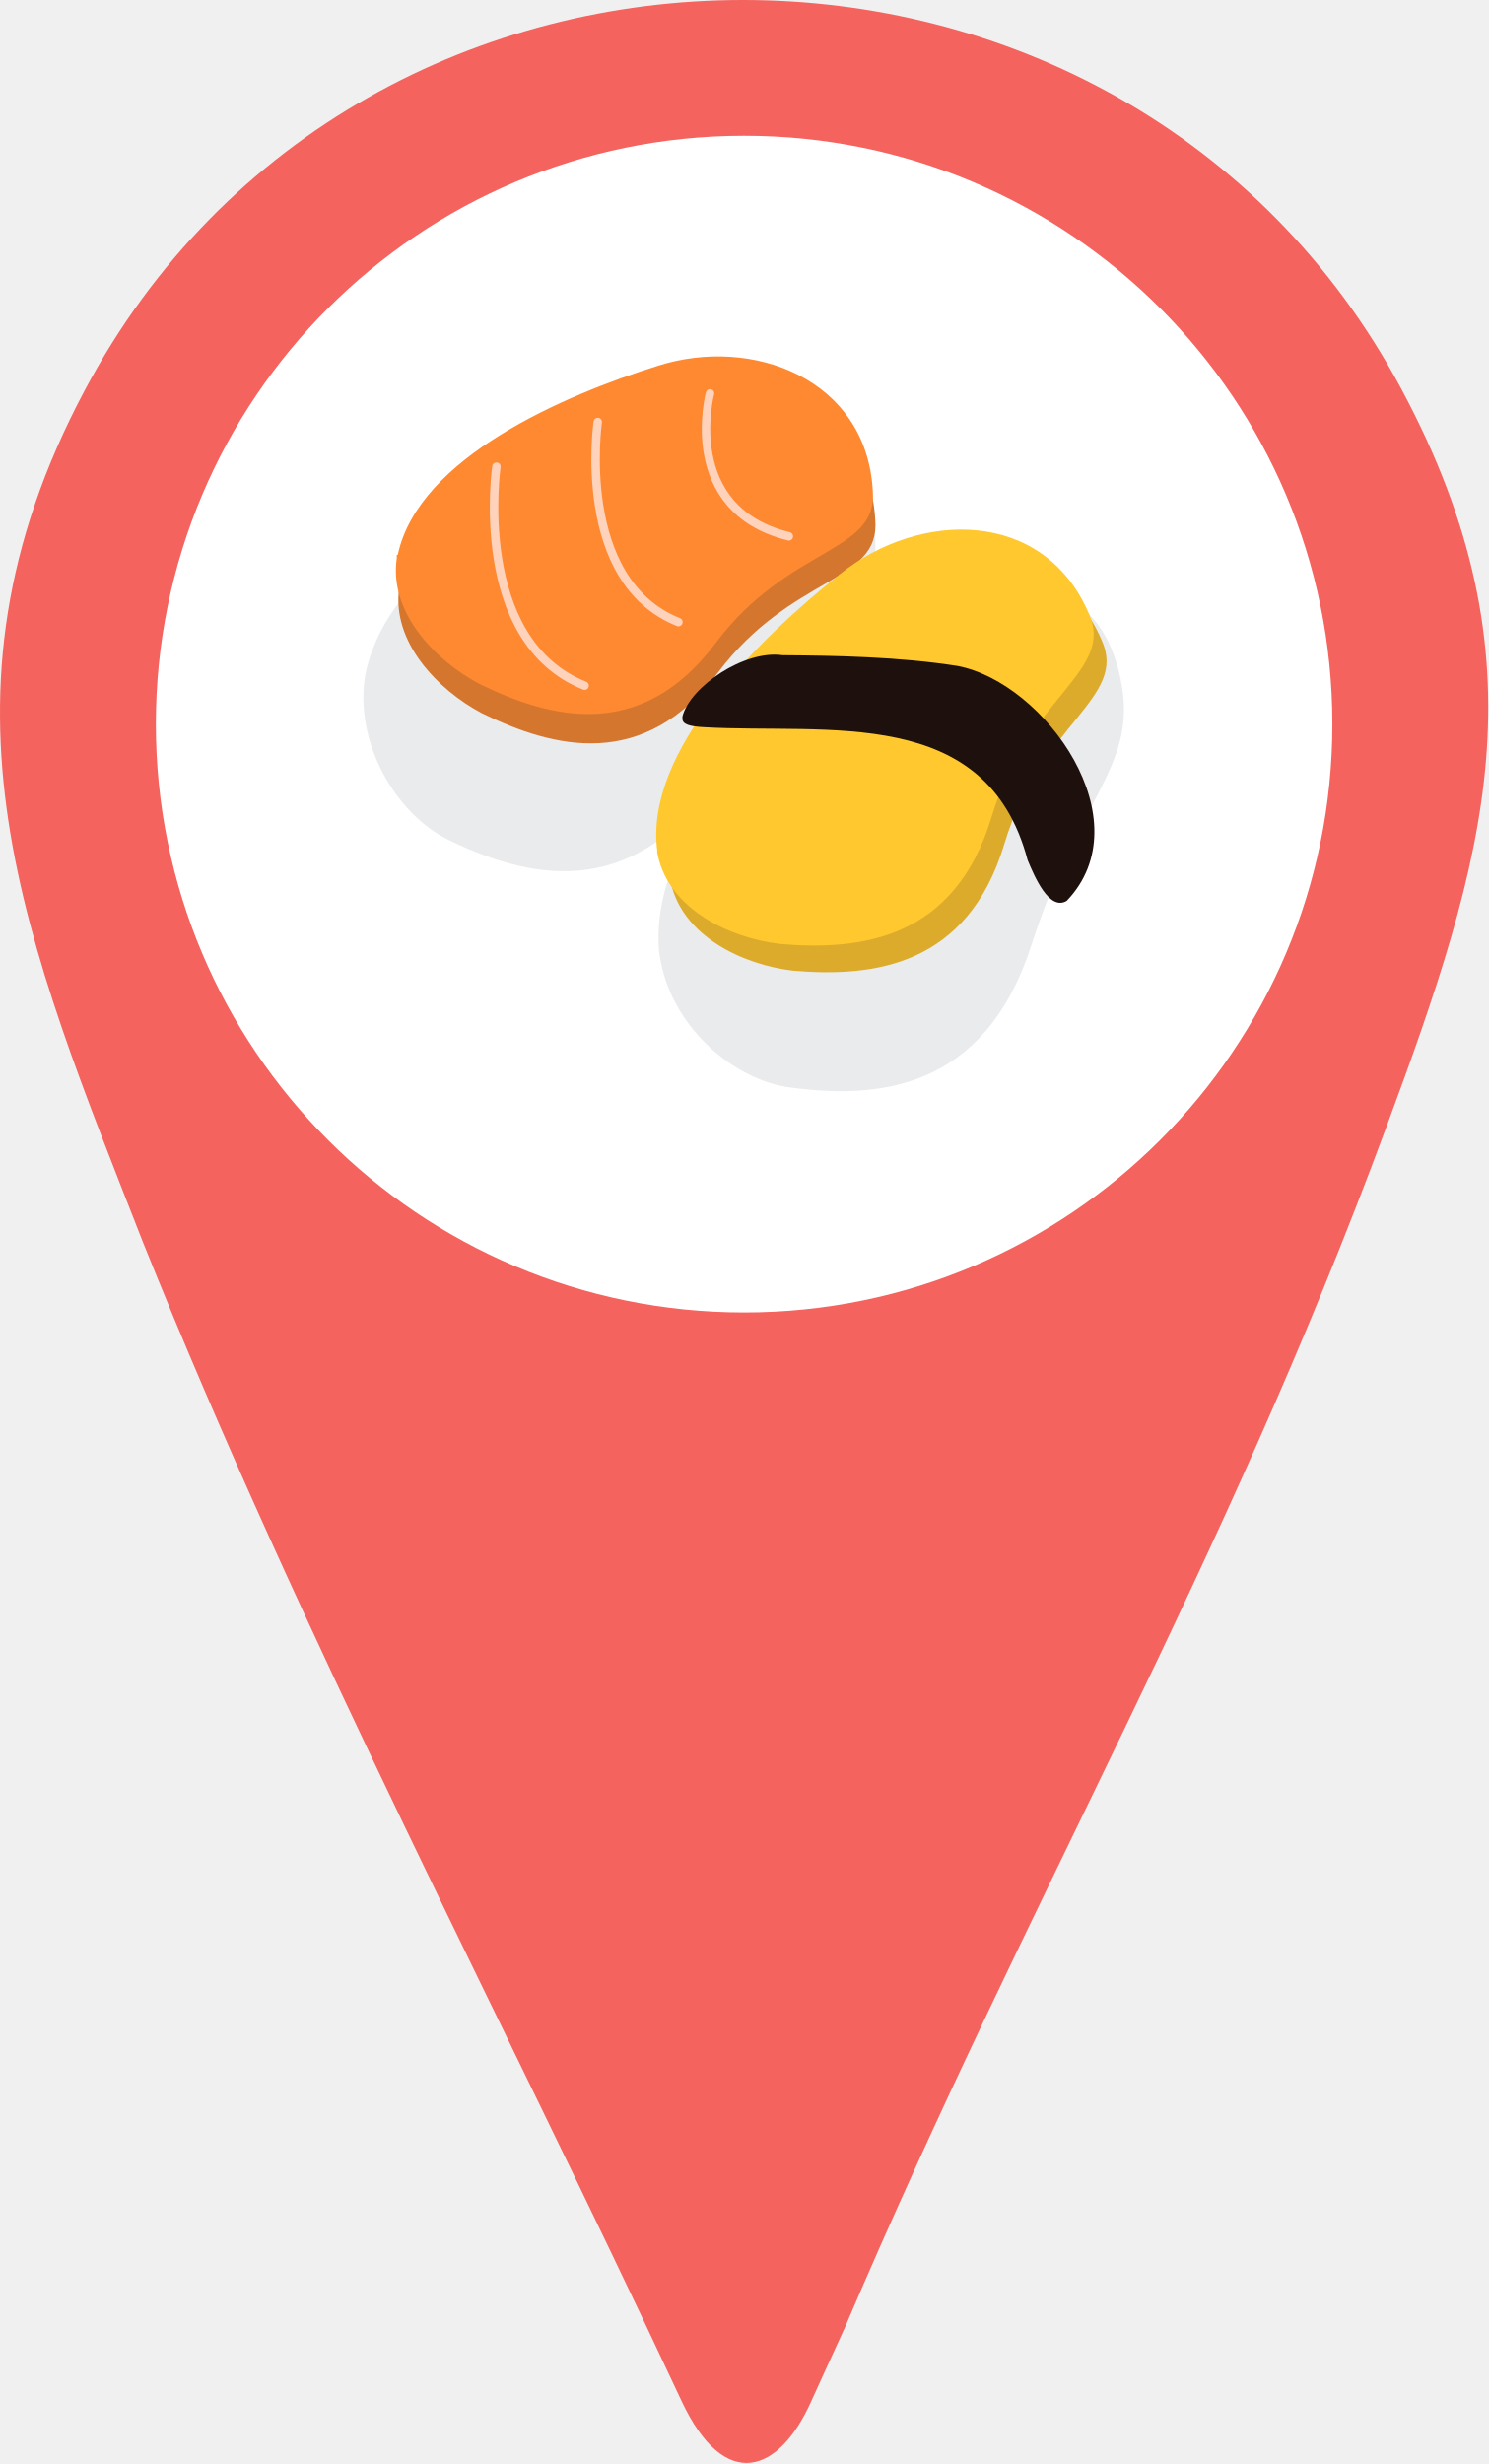
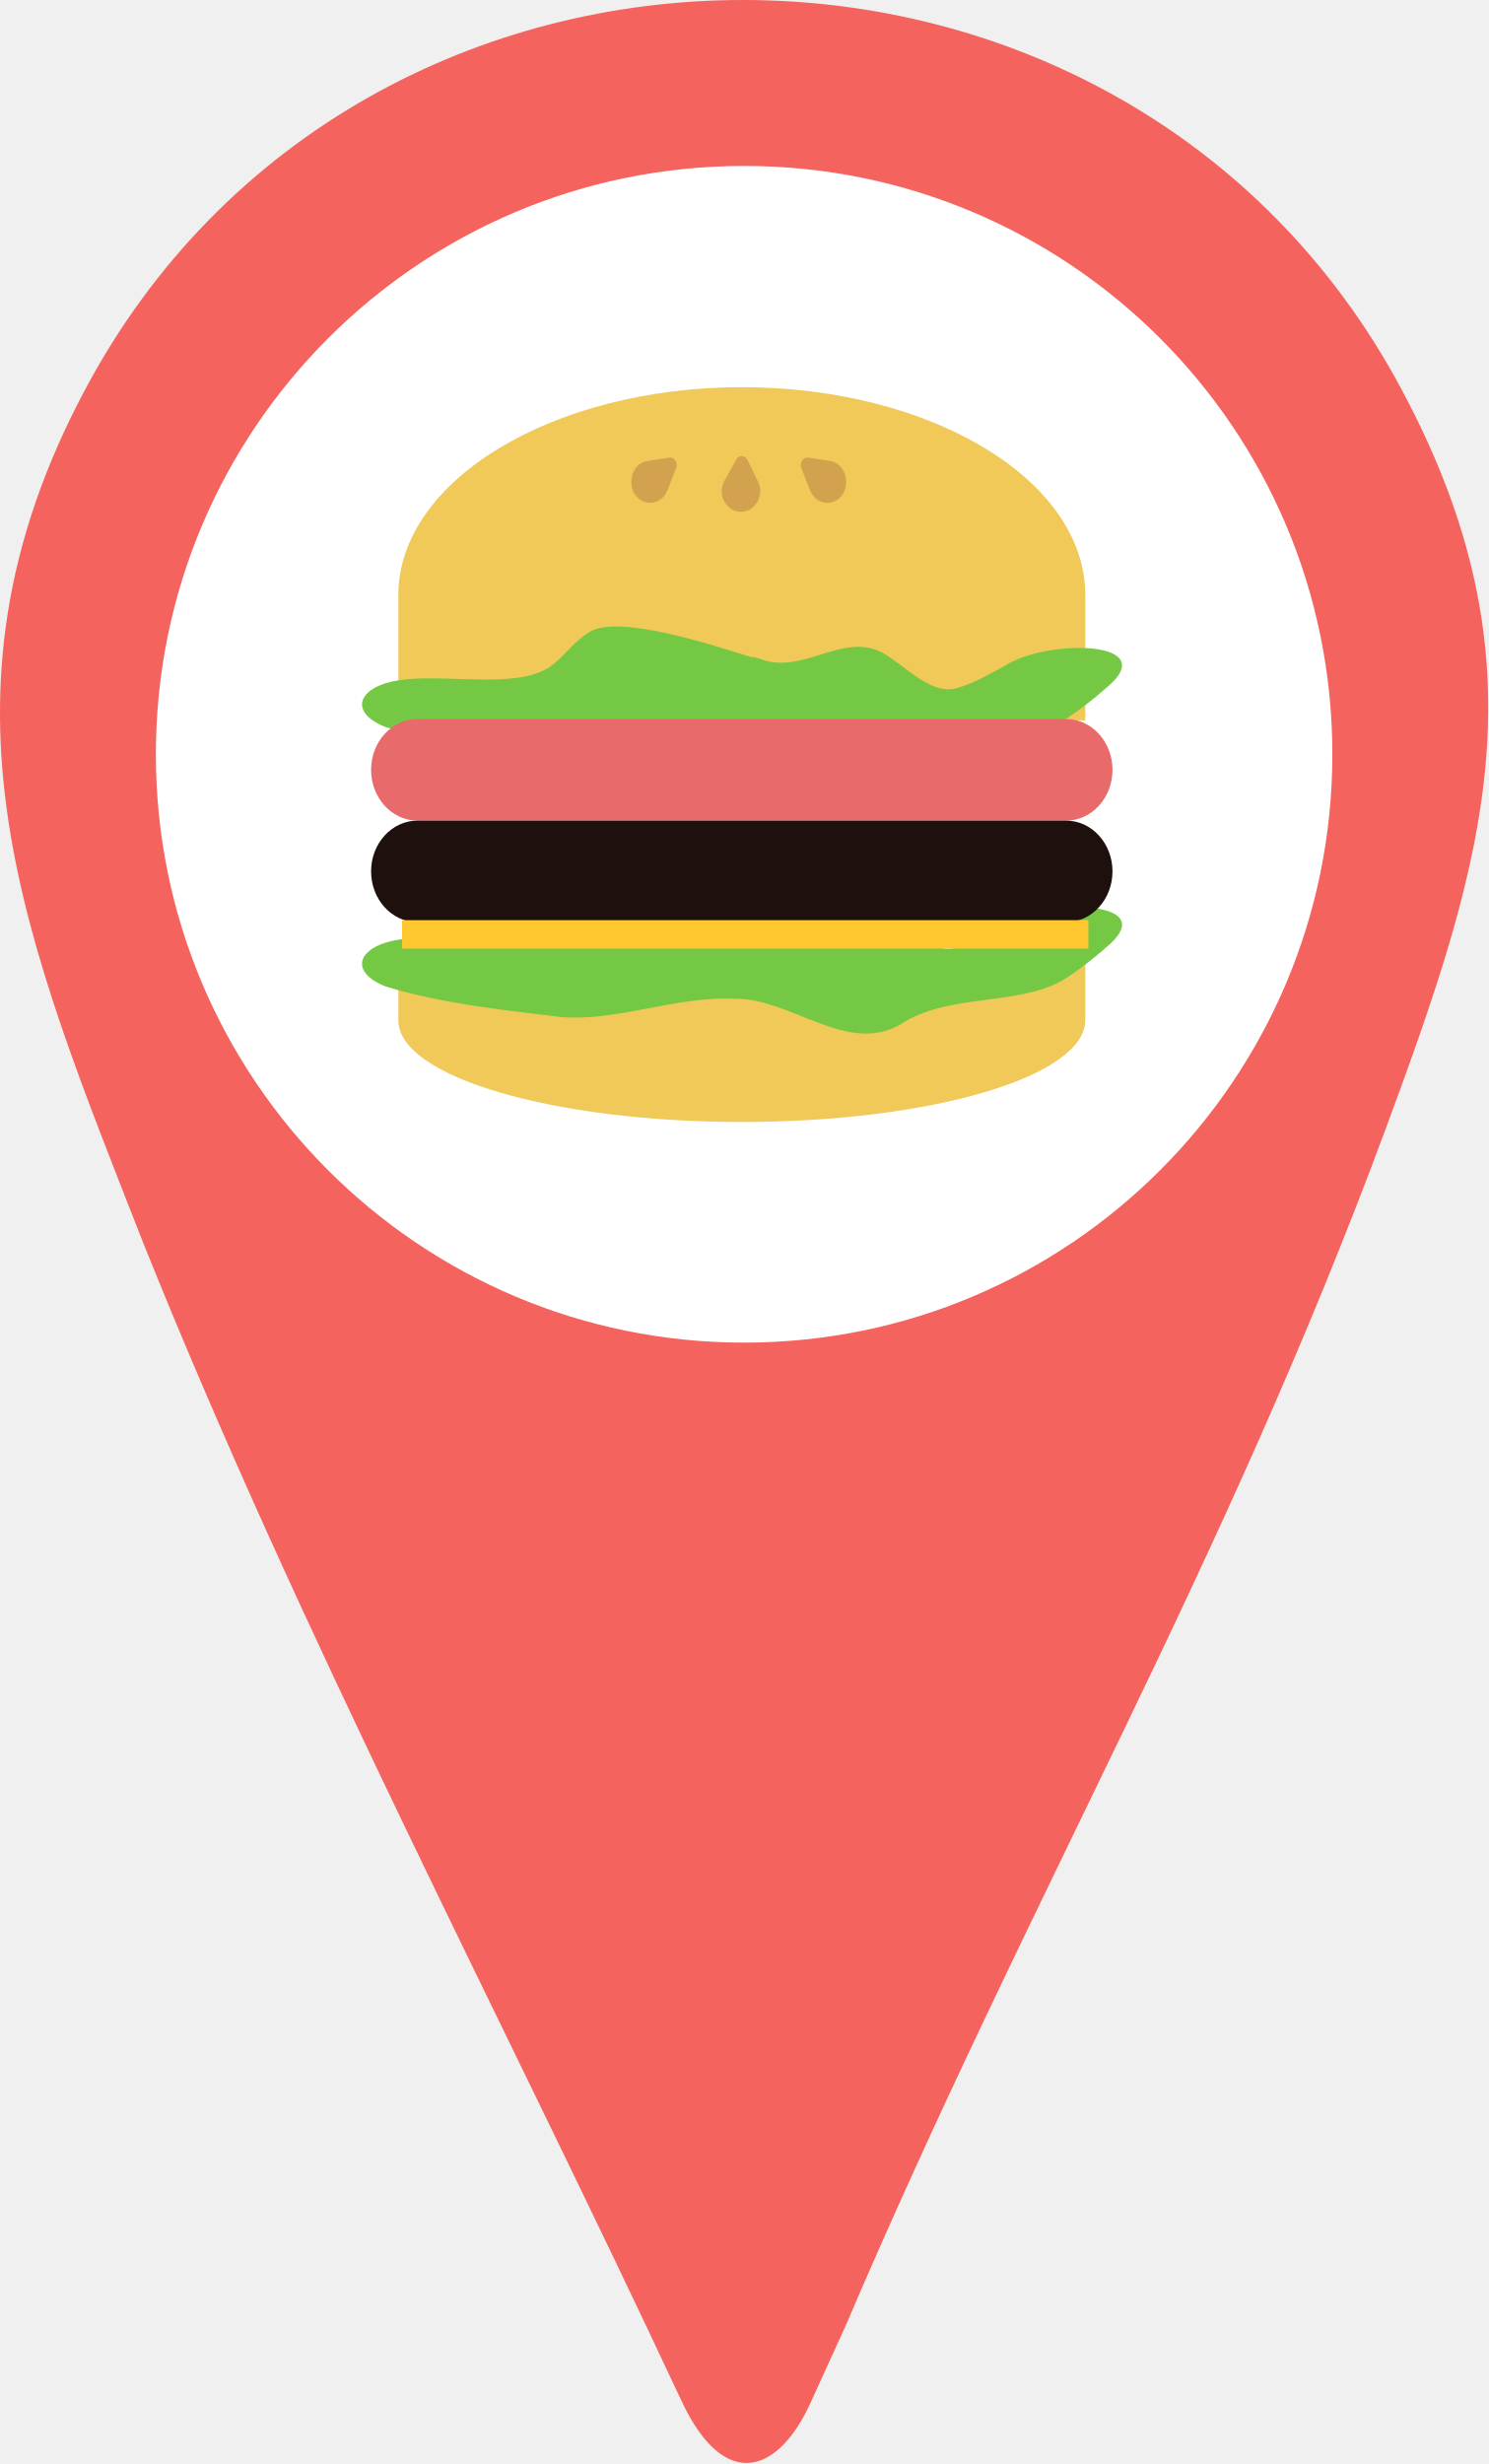
<svg xmlns="http://www.w3.org/2000/svg" width="296" height="490" viewBox="0 0 296 490" fill="none">
  <path d="M161.394 477.424C155.032 491.805 144.173 495.9 135.535 477.424C99.824 401.042 59.815 325.323 28.403 246.958C5.257 187.77 -15.905 139.164 16.83 77.662C71.718 -25.832 223.489 -25.832 278.708 77.332C307.806 131.559 295.571 170.576 275.732 224.142C243.328 311.766 204.793 376.78 168.091 462.75L161.394 477.424ZM136.196 89.897C62.46 101.47 80.316 223.15 161.656 204.634C232.416 188.762 214.23 77.332 136.196 89.897Z" fill="#F4635E" />
-   <circle cx="148" cy="144" r="117" fill="white" />
-   <path d="M72.709 133.915C77.7 110.372 108.57 96.791 129.958 89.042C151.488 81.145 177.296 86.163 173.803 112.807C171.735 128.749 159.33 131.111 142.291 155.319C125.252 179.527 104.862 174.803 88.536 166.685C78.555 161.371 70.642 147.791 72.567 134.727L72.709 133.915Z" fill="#EAEBED" />
-   <path d="M79.623 116.13C83.83 96.793 112.775 84.394 131.382 78.563C150.132 72.585 172.803 81.146 174.087 103.361C175.156 115.982 157.475 114.211 142.789 133.769C128.103 153.327 110.208 148.899 95.807 141.814C87.038 137.164 77.841 127.643 79.409 116.868V116.203L79.623 116.13Z" fill="#D5762F" />
-   <path d="M79.126 110.298C83.261 90.961 112.278 78.562 130.885 72.731C149.635 66.753 172.306 75.314 173.59 97.53C174.659 110.15 156.978 108.379 142.292 127.937C127.606 147.496 109.711 143.067 95.31 135.982C86.541 131.332 77.344 121.812 78.912 111.036V110.372L79.126 110.298Z" fill="#FF8931" />
-   <path d="M98.732 92.807C98.732 92.807 93.742 127.347 116.27 136.352" stroke="#FFD2BB" stroke-width="1.682" stroke-miterlimit="10" stroke-linecap="round" />
-   <path d="M118.891 83.921C118.891 83.921 114.326 115.483 134.933 123.711" stroke="#FFD2BB" stroke-width="1.682" stroke-miterlimit="10" stroke-linecap="round" />
-   <path d="M141.216 78.236C141.216 78.236 135.095 101.275 156.897 106.658" stroke="#FFD2BB" stroke-width="1.682" stroke-miterlimit="10" stroke-linecap="round" />
-   <path d="M131.097 189.343C128.958 164.84 154.909 141.739 173.374 127.347C191.981 112.807 218.574 109.412 223.136 136.425C225.845 152.588 214.51 158.862 205.17 187.867C195.831 216.872 174.586 218.791 156.263 216.134C144.999 214.142 133.236 203.514 131.239 190.155L131.097 189.343Z" fill="#EAEBED" />
-   <path d="M133.306 174.655C130.526 154.58 153.91 131.996 169.666 119.449C185.493 106.755 210.089 106.459 219.072 127.198C224.49 138.86 207.023 143.731 199.751 167.865C192.479 191.999 173.943 194.435 157.688 193.032C147.707 191.852 135.659 186.169 133.377 175.319L133.235 174.655H133.306Z" fill="#DDAB2C" />
-   <path d="M130.743 169.342C127.962 149.268 151.346 126.683 167.102 114.136C182.929 101.442 207.525 101.147 216.508 121.886C221.927 133.547 204.46 138.418 197.188 162.552C189.916 186.687 171.38 189.122 155.125 187.72C145.144 186.539 133.095 180.856 130.814 170.007L130.671 169.342H130.743Z" fill="#FFC82E" />
-   <path d="M135.732 142.92C135.732 144.101 137.301 144.47 140.081 144.617C164.606 146.019 196.189 140.041 204.388 171.039C205.742 174.287 208.665 181.224 212.159 179.158C227.415 163.216 207.952 135.834 190.486 132.439C178.793 130.594 166.032 130.373 155.623 130.299C148.066 129.192 137.23 136.572 135.732 142.477V142.92Z" fill="#1E110D" />
+   <circle cx="148" cy="150" r="117" fill="white" />
+   <path d="M215.861 118.345C215.861 95.45 185.211 77 147.545 77C109.879 77 79.23 95.585 79.23 118.345V143.26H215.861V118.345Z" fill="#F0C958" />
+   <path d="M132.773 97.469L134.496 93.025C134.866 91.948 134.127 90.87 133.142 91.005L128.711 91.678C127.726 91.813 126.742 92.486 126.126 93.564C125.511 94.641 125.388 96.257 125.88 97.604C126.988 100.163 129.819 100.701 131.665 99.085C132.158 98.681 132.527 98.008 132.773 97.469Z" fill="#D3A24F" />
+   <path d="M161.086 97.469L159.362 93.025C158.993 91.948 159.732 90.87 160.716 91.005L165.148 91.678C166.132 91.813 167.117 92.486 167.733 93.564C168.348 94.641 168.471 96.257 167.979 97.604C166.871 100.163 164.04 100.701 162.193 99.085C161.701 98.681 161.332 98.008 161.086 97.469Z" fill="#D3A24F" />
+   <path d="M150.741 95.719L148.648 91.409C148.156 90.466 146.925 90.466 146.433 91.409L144.094 95.584C143.602 96.527 143.355 97.739 143.725 98.951C144.094 100.163 145.202 101.375 146.433 101.644C148.895 102.318 151.11 100.297 151.233 97.739C151.233 97.065 151.11 96.392 150.741 95.719Z" fill="#D3A24F" />
+   <path d="M79.23 202.919C79.23 214.097 109.879 223.12 147.545 223.12C185.211 223.12 215.738 214.097 215.861 202.919V190.798H79.23V202.919Z" fill="#F0C958" />
+   <path d="M149.632 130.734C142.123 128.444 122.921 121.98 117.136 125.751C114.305 127.502 112.704 129.926 110.243 131.946C102.488 138.68 82.301 131.811 74.053 137.063C70.238 139.622 72.084 142.854 76.762 144.605C88.086 148.107 101.749 149.453 111.597 150.666C122.552 151.608 134.615 146.491 145.939 147.029C157.264 146.76 168.588 158.477 179.297 152.012C188.529 145.952 202.192 148.511 211.301 143.393C214.378 141.508 217.455 139.084 220.04 136.794C231.611 127.232 207.977 126.963 199.73 132.485C196.899 133.966 193.822 135.851 190.498 136.794C185.205 138.41 180.651 132.754 175.481 129.791C167.48 125.616 159.602 134.37 151.109 131.003L149.632 130.599V130.734Z" fill="#74C843" />
+   <path d="M212.039 142.989H83.038C77.94 142.989 73.807 147.511 73.807 153.089C73.807 158.668 77.94 163.19 83.038 163.19H212.039C217.137 163.19 221.271 158.668 221.271 153.089C221.271 147.511 217.137 142.989 212.039 142.989Z" fill="#E96A6A" />
+   <path d="M149.632 182.316C142.123 180.026 122.921 173.562 117.136 177.333C114.305 179.084 112.704 181.508 110.243 183.528C102.488 190.262 82.301 183.393 74.053 188.645C70.238 191.204 72.084 194.436 76.762 196.187C88.086 199.689 101.749 201.035 111.597 202.248C122.552 203.19 134.615 198.073 145.939 198.611C157.264 198.342 168.588 210.059 179.297 203.594C188.529 197.534 202.192 200.093 211.301 194.975C214.378 193.09 217.455 190.666 220.04 188.376C231.611 178.814 207.977 178.545 199.73 184.067C196.899 185.548 193.822 187.433 190.498 188.376C185.205 189.992 180.651 184.336 175.481 181.373C167.48 177.198 159.602 185.952 151.109 182.585L149.632 182.181V182.316Z" fill="#74C843" />
+   <path d="M212.039 163.19H83.038C77.94 163.19 73.807 167.712 73.807 173.29C73.807 178.869 77.94 183.391 83.038 183.391H212.039C217.137 183.391 221.271 178.869 221.271 173.29C221.271 167.712 217.137 163.19 212.039 163.19Z" fill="#1E110D" />
+   <path d="M216.472 182.988H79.963V188.645H216.472V182.988Z" fill="#FFC82E" />
</svg>
